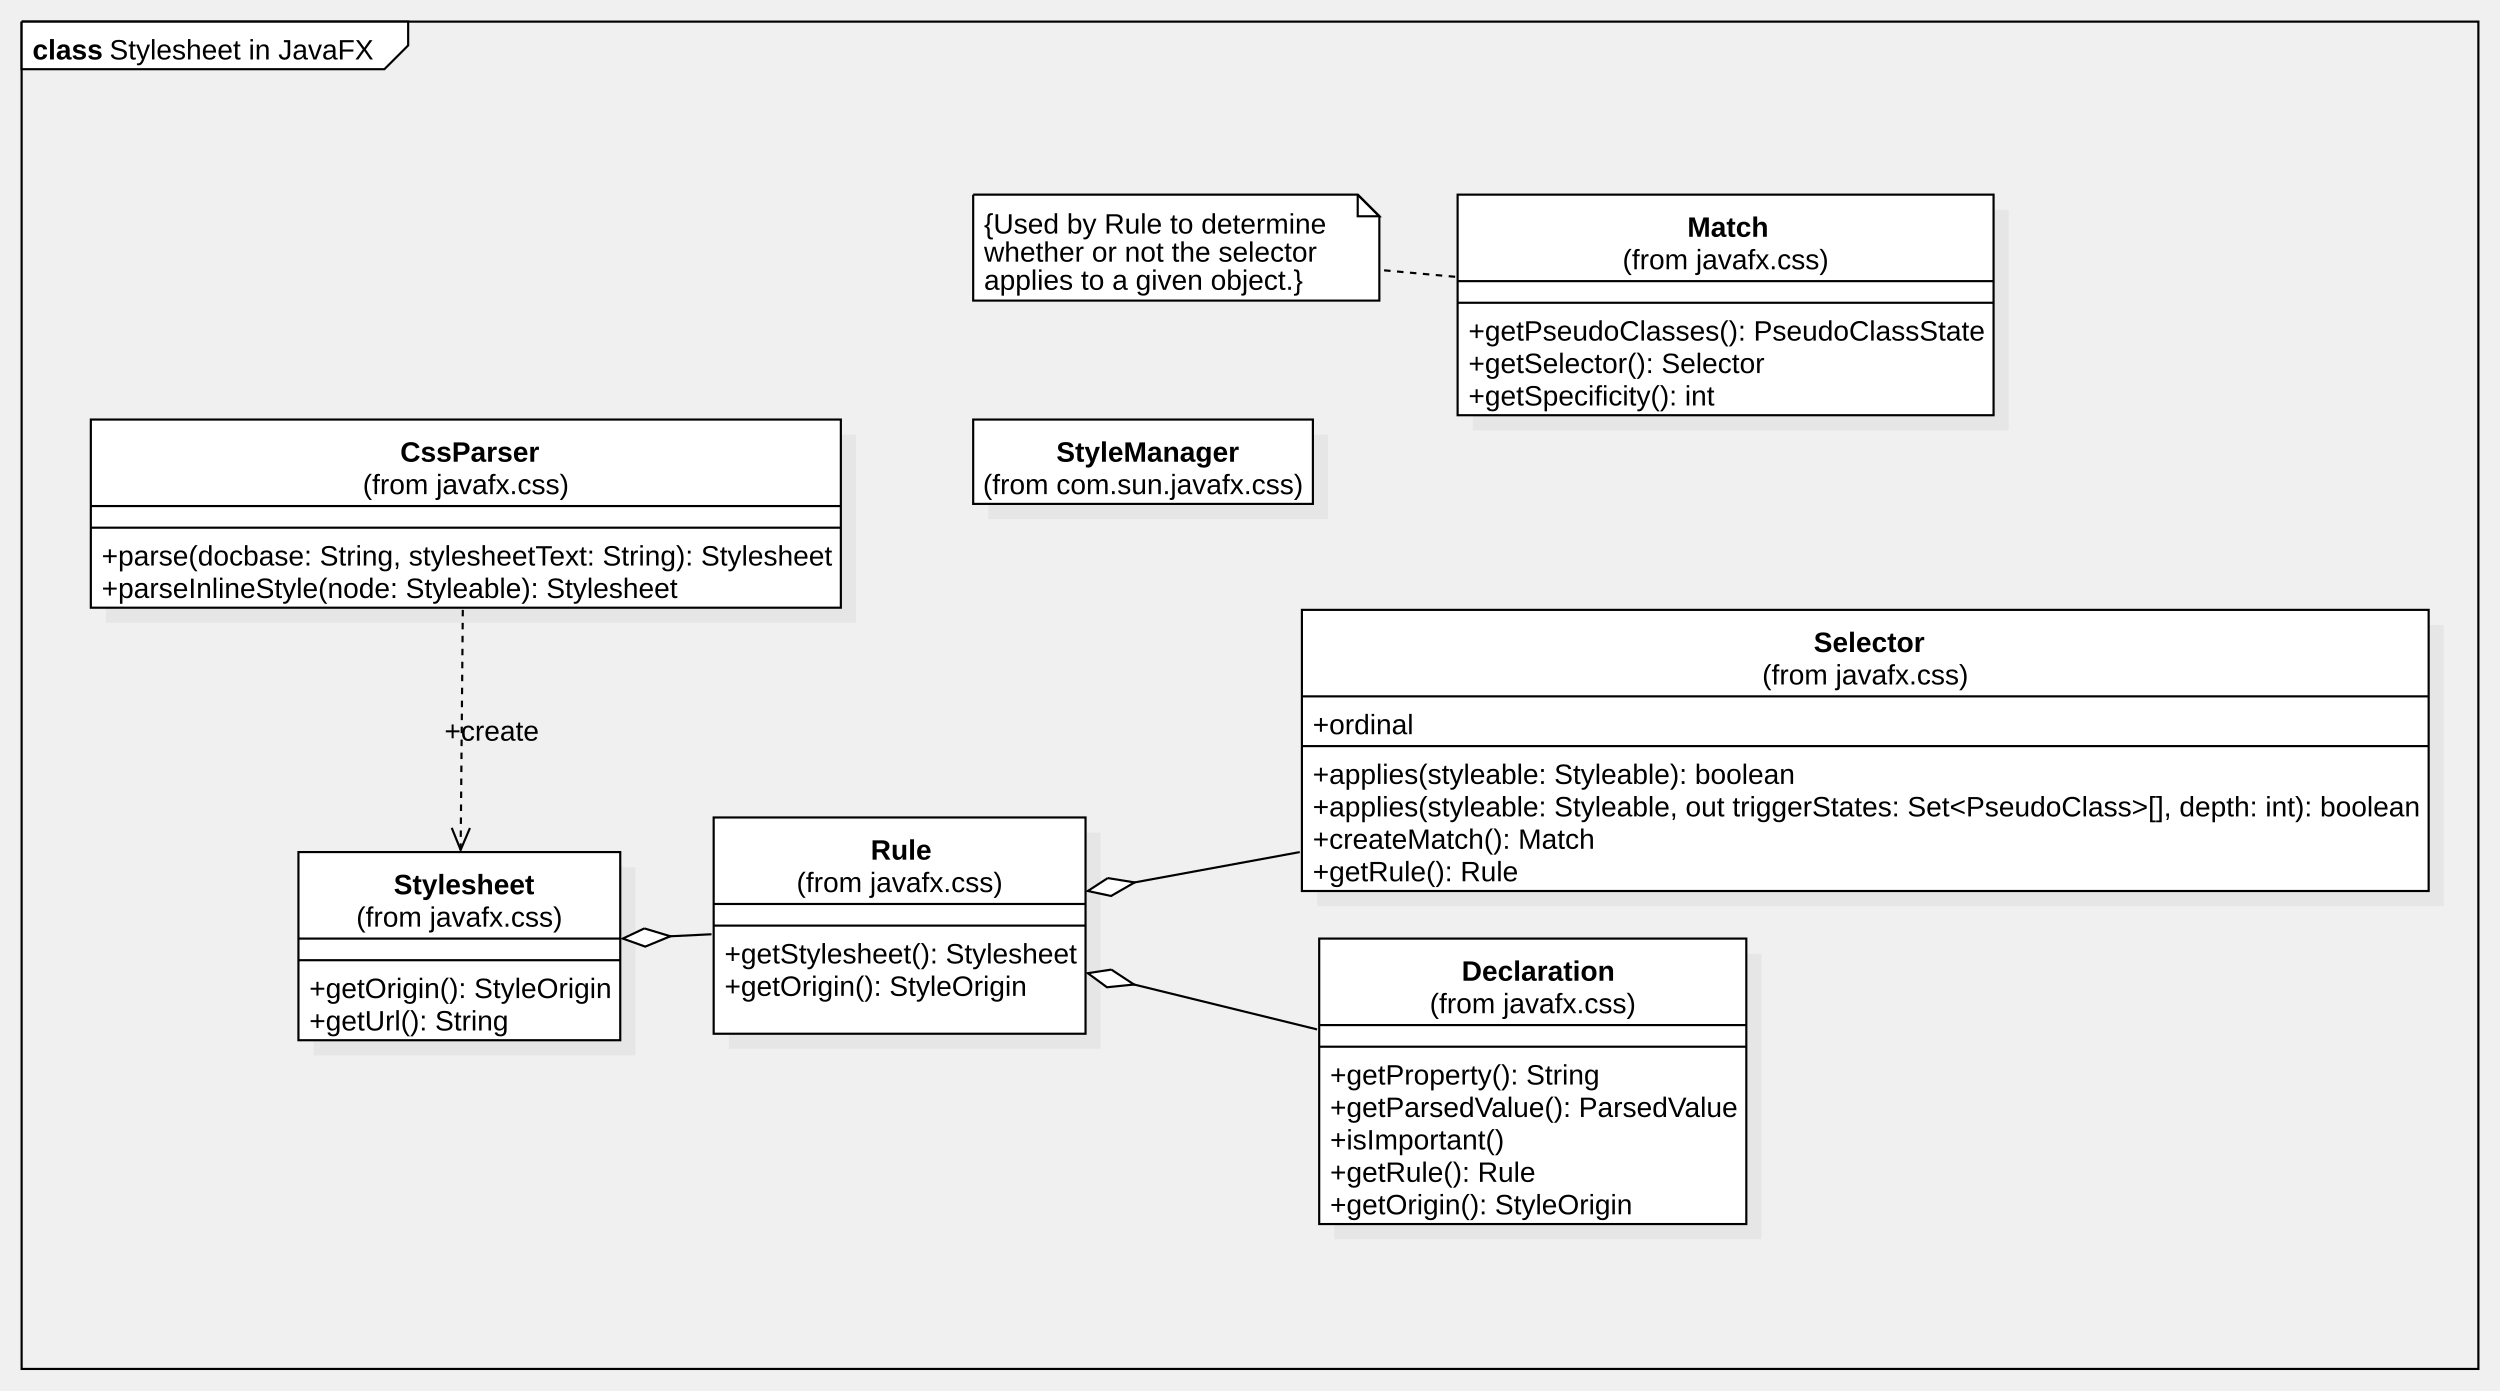
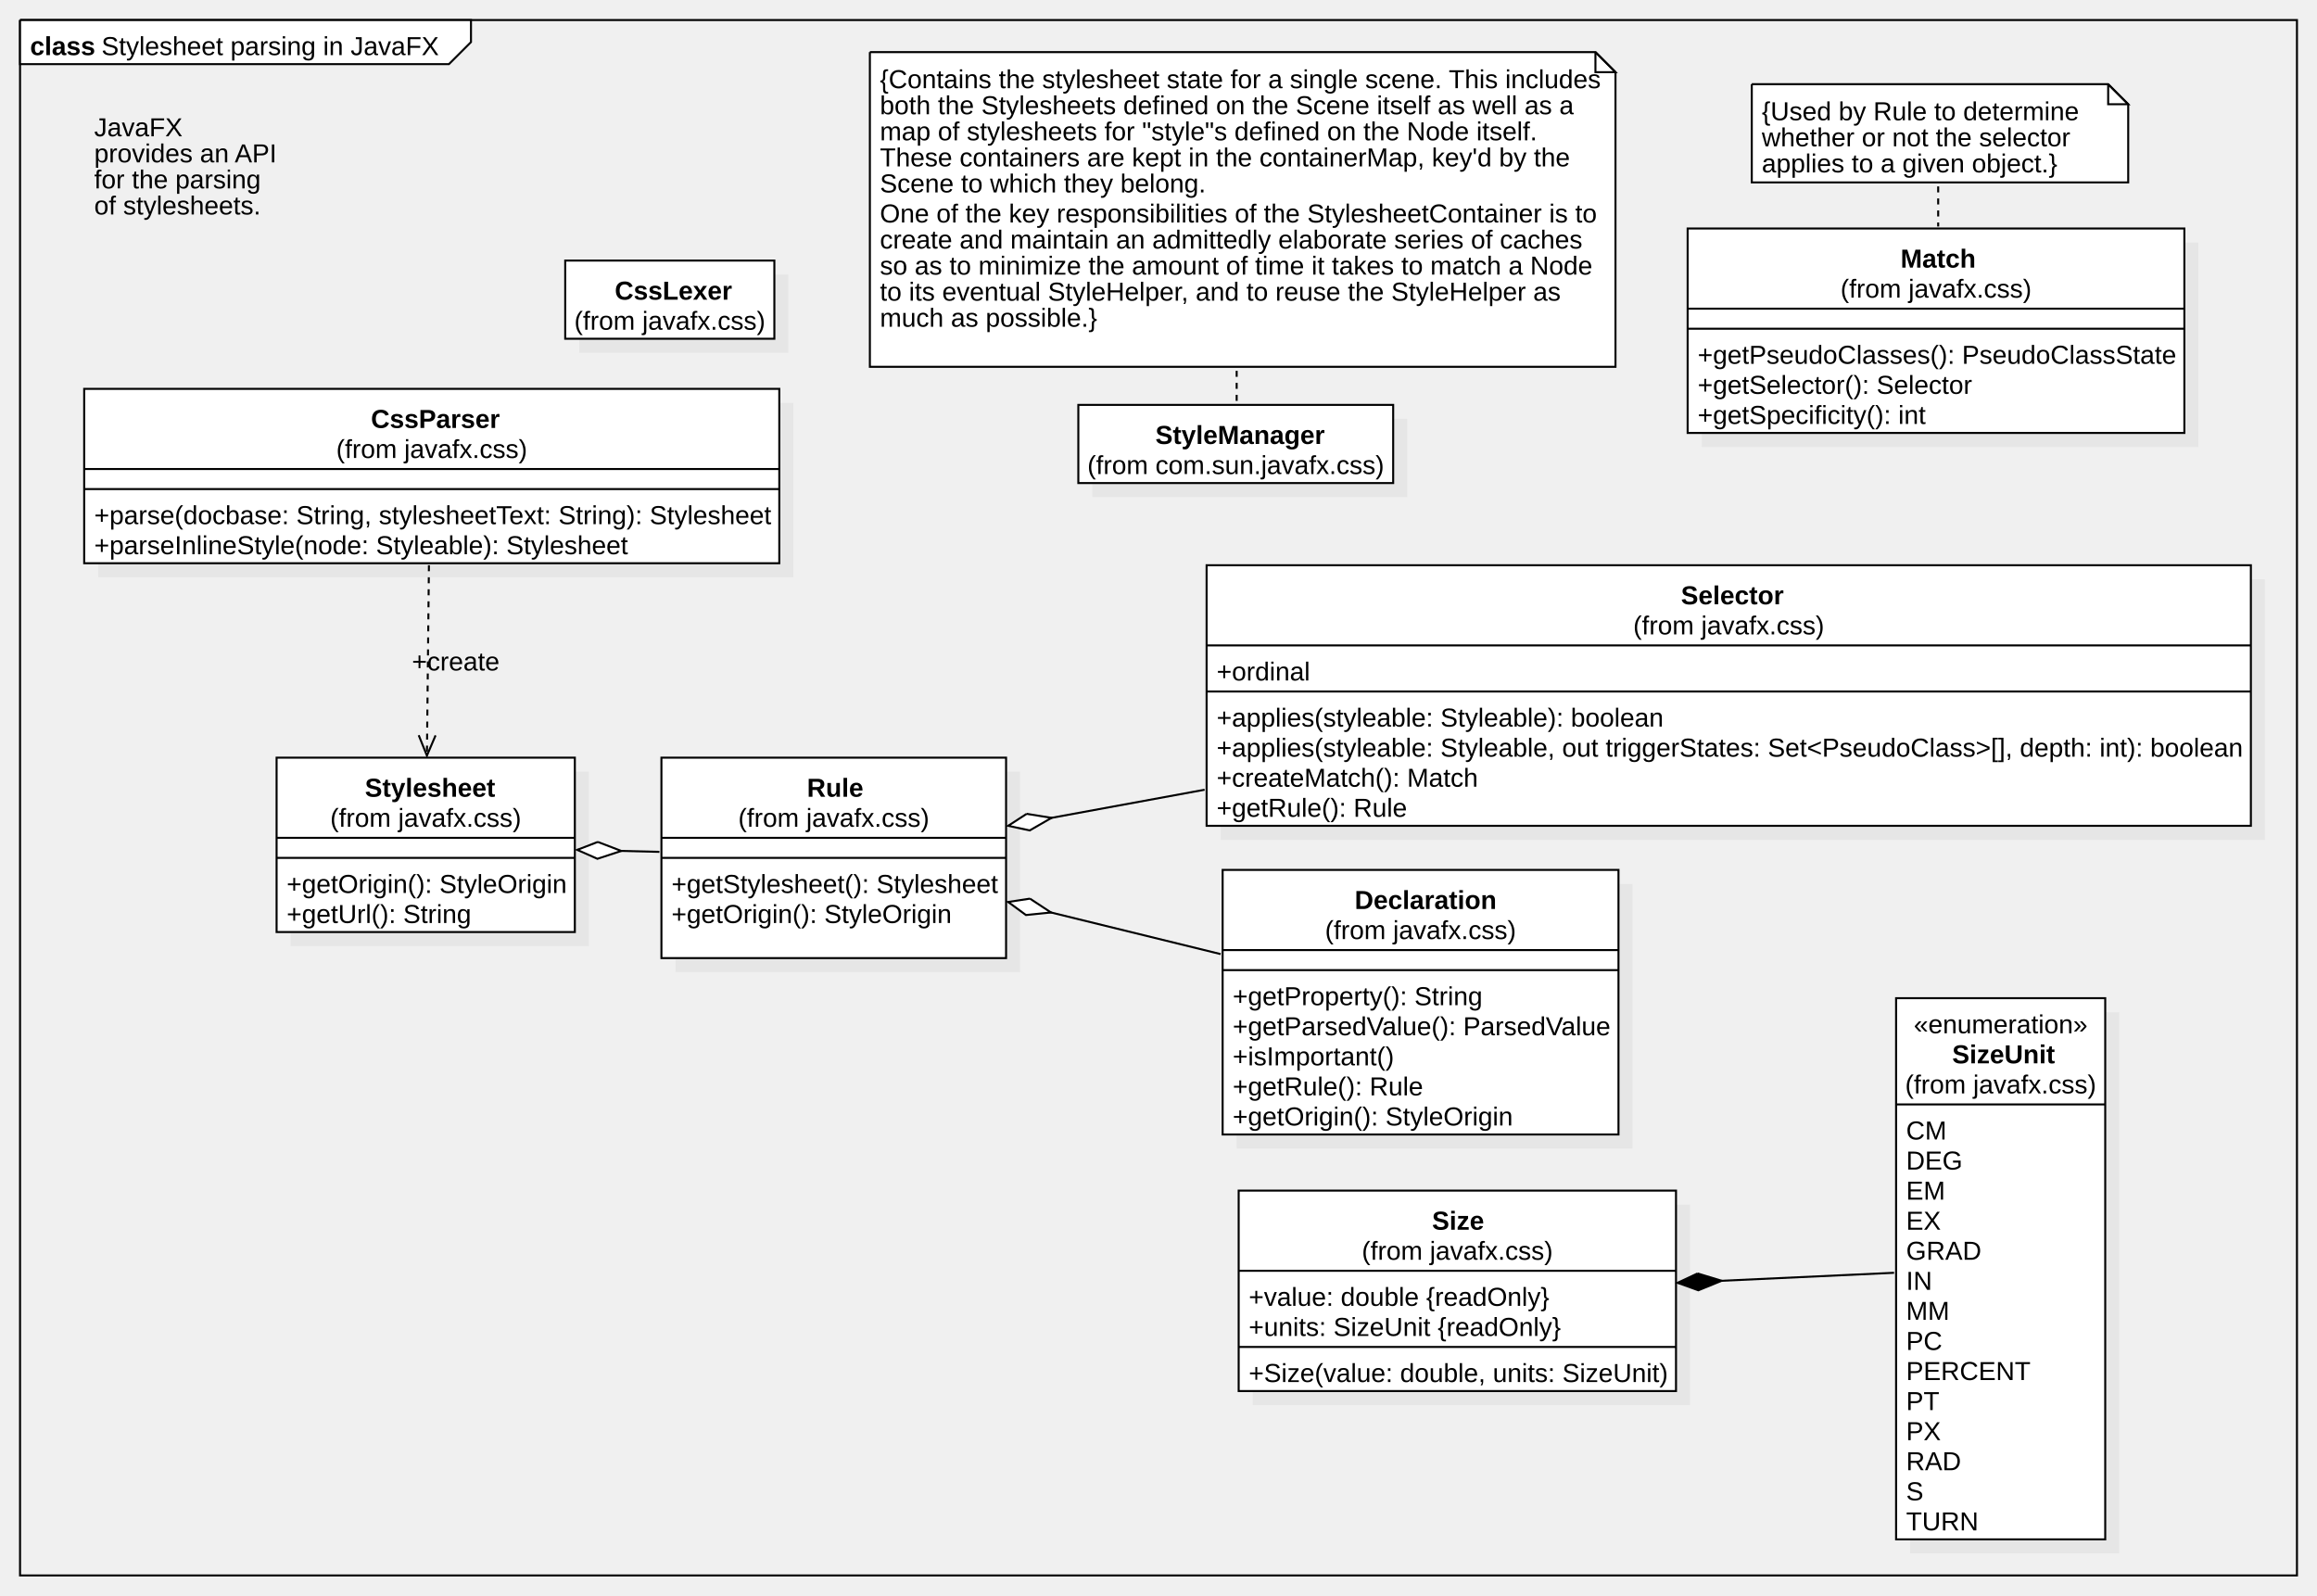
- <svg xmlns="http://www.w3.org/2000/svg" version="1.1" width="1156" height="643">
+ <svg xmlns="http://www.w3.org/2000/svg" version="1.1" width="1156" height="796">
  <defs />
  <g>
    <g transform="translate(-14,-6) scale(1,1)">
-       <path fill="none" stroke="#000000" d="M 24 16 L 1160 16 L 1160 639 L 24 639 L 24 16" stroke-miterlimit="10" />
-     </g>
-     <g transform="translate(-14,-6) scale(1,1)">
-       <path fill="#ffffff" stroke="none" d="M 24 16 L 24 38 L 191.734 38 L 202.734 27 L 202.734 16 L 24 16" />
-     </g>
-     <g transform="translate(-14,-6) scale(1,1)">
-       <path fill="none" stroke="#000000" d="M 24 16 L 24 38 L 191.734 38 L 202.734 27 L 202.734 16 L 24 16 L 24 16" stroke-miterlimit="10" />
-     </g>
-     <g transform="translate(-14,-6) scale(1,1)">
-       <g>
-         <path fill="none" stroke="none" />
-         <text fill="#000000" stroke="none" font-family="Arial" font-size="13px" font-style="normal" font-weight="normal" text-decoration="none" x="64.618" y="33.5">Stylesheet in JavaFX</text>
+       <path fill="none" stroke="#000000" d="M 24 16 L 1160 16 L 1160 792 L 24 792 L 24 16" stroke-miterlimit="10" />
+     </g>
+     <g transform="translate(-14,-6) scale(1,1)">
+       <path fill="#ffffff" stroke="none" d="M 24 16 L 24 38 L 237.983 38 L 248.983 27 L 248.983 16 L 24 16" />
+     </g>
+     <g transform="translate(-14,-6) scale(1,1)">
+       <path fill="none" stroke="#000000" d="M 24 16 L 24 38 L 237.983 38 L 248.983 27 L 248.983 16 L 24 16 L 24 16" stroke-miterlimit="10" />
+     </g>
+     <g transform="translate(-14,-6) scale(1,1)">
+       <g>
+         <path fill="none" stroke="none" />
+         <text fill="#000000" stroke="none" font-family="Arial" font-size="13px" font-style="normal" font-weight="normal" text-decoration="none" x="64.618" y="33.5">Stylesheet parsing in JavaFX</text>
      </g>
    </g>
    <g transform="translate(-14,-6) scale(1,1)">
      <g>
        <path fill="none" stroke="none" />
        <text fill="#000000" stroke="none" font-family="Arial" font-size="13px" font-style="normal" font-weight="bold" text-decoration="none" x="29" y="33.5">class</text>
      </g>
    </g>
    <g transform="translate(-14,-6) scale(1,1)">
-       <rect fill="#C0C0C0" stroke="none" x="159" y="407" width="148.801" height="87" opacity="0.2" />
-     </g>
-     <g transform="translate(-14,-6) scale(1,1)">
-       <rect fill="#ffffff" stroke="none" x="152" y="400" width="148.801" height="87" />
-     </g>
-     <g transform="translate(-14,-6) scale(1,1)">
-       <path fill="none" stroke="#000000" d="M 152 400 L 300.801 400 L 300.801 487 L 152 487 L 152 400 Z Z" stroke-miterlimit="10" />
-     </g>
-     <g transform="translate(-14,-6) scale(1,1)">
-       <path fill="none" stroke="#000000" d="M 152 440 L 300.801 440" stroke-miterlimit="10" />
-     </g>
-     <g transform="translate(-14,-6) scale(1,1)">
-       <path fill="none" stroke="#000000" d="M 152 450 L 300.801 450" stroke-miterlimit="10" />
-     </g>
-     <g transform="translate(-14,-6) scale(1,1)">
-       <g>
-         <path fill="none" stroke="none" />
-         <text fill="#000000" stroke="none" font-family="Arial" font-size="13px" font-style="normal" font-weight="bold" text-decoration="none" x="196.049" y="419.5">Stylesheet</text>
-       </g>
-     </g>
-     <g transform="translate(-14,-6) scale(1,1)">
-       <g>
-         <path fill="none" stroke="none" />
-         <text fill="#000000" stroke="none" font-family="Arial" font-size="13px" font-style="normal" font-weight="normal" text-decoration="none" x="178.729" y="434.5">(from javafx.css)</text>
-       </g>
-     </g>
-     <g transform="translate(-14,-6) scale(1,1)">
-       <g>
-         <path fill="none" stroke="none" />
-         <text fill="#000000" stroke="none" font-family="Arial" font-size="13px" font-style="normal" font-weight="normal" text-decoration="none" x="157" y="467.5">+getOrigin(): StyleOrigin</text>
-       </g>
-     </g>
-     <g transform="translate(-14,-6) scale(1,1)">
-       <g>
-         <path fill="none" stroke="none" />
-         <text fill="#000000" stroke="none" font-family="Arial" font-size="13px" font-style="normal" font-weight="normal" text-decoration="none" x="157" y="482.5">+getUrl(): String</text>
+       <rect fill="#C0C0C0" stroke="none" x="159" y="391" width="148.801" height="87" opacity="0.2" />
+     </g>
+     <g transform="translate(-14,-6) scale(1,1)">
+       <rect fill="#ffffff" stroke="none" x="152" y="384" width="148.801" height="87" />
+     </g>
+     <g transform="translate(-14,-6) scale(1,1)">
+       <path fill="none" stroke="#000000" d="M 152 384 L 300.801 384 L 300.801 471 L 152 471 L 152 384 Z Z" stroke-miterlimit="10" />
+     </g>
+     <g transform="translate(-14,-6) scale(1,1)">
+       <path fill="none" stroke="#000000" d="M 152 424 L 300.801 424" stroke-miterlimit="10" />
+     </g>
+     <g transform="translate(-14,-6) scale(1,1)">
+       <path fill="none" stroke="#000000" d="M 152 434 L 300.801 434" stroke-miterlimit="10" />
+     </g>
+     <g transform="translate(-14,-6) scale(1,1)">
+       <g>
+         <path fill="none" stroke="none" />
+         <text fill="#000000" stroke="none" font-family="Arial" font-size="13px" font-style="normal" font-weight="bold" text-decoration="none" x="196.049" y="403.5">Stylesheet</text>
+       </g>
+     </g>
+     <g transform="translate(-14,-6) scale(1,1)">
+       <g>
+         <path fill="none" stroke="none" />
+         <text fill="#000000" stroke="none" font-family="Arial" font-size="13px" font-style="normal" font-weight="normal" text-decoration="none" x="178.729" y="418.5">(from javafx.css)</text>
+       </g>
+     </g>
+     <g transform="translate(-14,-6) scale(1,1)">
+       <g>
+         <path fill="none" stroke="none" />
+         <text fill="#000000" stroke="none" font-family="Arial" font-size="13px" font-style="normal" font-weight="normal" text-decoration="none" x="157" y="451.5">+getOrigin(): StyleOrigin</text>
+       </g>
+     </g>
+     <g transform="translate(-14,-6) scale(1,1)">
+       <g>
+         <path fill="none" stroke="none" />
+         <text fill="#000000" stroke="none" font-family="Arial" font-size="13px" font-style="normal" font-weight="normal" text-decoration="none" x="157" y="466.5">+getUrl(): String</text>
      </g>
    </g>
    <g transform="translate(-14,-6) scale(1,1)">
      <rect fill="#C0C0C0" stroke="none" x="63" y="207" width="346.81" height="87" opacity="0.2" />
    </g>
    <g transform="translate(-14,-6) scale(1,1)">
      <rect fill="#ffffff" stroke="none" x="56" y="200" width="346.81" height="87" />
    </g>
    <g transform="translate(-14,-6) scale(1,1)">
      <path fill="none" stroke="#000000" d="M 56 200 L 402.81 200 L 402.81 287 L 56 287 L 56 200 Z Z" stroke-miterlimit="10" />
    </g>
    <g transform="translate(-14,-6) scale(1,1)">
      <path fill="none" stroke="#000000" d="M 56 240 L 402.81 240" stroke-miterlimit="10" />
    </g>
    <g transform="translate(-14,-6) scale(1,1)">
      <path fill="none" stroke="#000000" d="M 56 250 L 402.81 250" stroke-miterlimit="10" />
    </g>
    <g transform="translate(-14,-6) scale(1,1)">
      <g>
        <path fill="none" stroke="none" />
        <text fill="#000000" stroke="none" font-family="Arial" font-size="13px" font-style="normal" font-weight="bold" text-decoration="none" x="199.066" y="219.5">CssParser</text>
      </g>
    </g>
    <g transform="translate(-14,-6) scale(1,1)">
      <g>
        <path fill="none" stroke="none" />
        <text fill="#000000" stroke="none" font-family="Arial" font-size="13px" font-style="normal" font-weight="normal" text-decoration="none" x="181.734" y="234.5">(from javafx.css)</text>
      </g>
    </g>
    <g transform="translate(-14,-6) scale(1,1)">
      <g>
        <path fill="none" stroke="none" />
        <text fill="#000000" stroke="none" font-family="Arial" font-size="13px" font-style="normal" font-weight="normal" text-decoration="none" x="61" y="267.5">+parse(docbase: String, stylesheetText: String): Stylesheet</text>
      </g>
    </g>
    <g transform="translate(-14,-6) scale(1,1)">
      <g>
        <path fill="none" stroke="none" />
        <text fill="#000000" stroke="none" font-family="Arial" font-size="13px" font-style="normal" font-weight="normal" text-decoration="none" x="61" y="282.5">+parseInlineStyle(node: Styleable): Stylesheet</text>
      </g>
    </g>
    <g transform="translate(-14,-6) scale(1,1)">
      <rect fill="#C0C0C0" stroke="none" x="351" y="391" width="171.951" height="100" opacity="0.2" />
    </g>
    <g transform="translate(-14,-6) scale(1,1)">
      <rect fill="#ffffff" stroke="none" x="344" y="384" width="171.951" height="100" />
    </g>
    <g transform="translate(-14,-6) scale(1,1)">
      <path fill="none" stroke="#000000" d="M 344 384 L 515.951 384 L 515.951 484 L 344 484 L 344 384 Z Z" stroke-miterlimit="10" />
    </g>
    <g transform="translate(-14,-6) scale(1,1)">
      <path fill="none" stroke="#000000" d="M 344 424 L 515.951 424" stroke-miterlimit="10" />
    </g>
    <g transform="translate(-14,-6) scale(1,1)">
      <path fill="none" stroke="#000000" d="M 344 434 L 515.951 434" stroke-miterlimit="10" />
    </g>
    <g transform="translate(-14,-6) scale(1,1)">
      <g>
        <path fill="none" stroke="none" />
        <text fill="#000000" stroke="none" font-family="Arial" font-size="13px" font-style="normal" font-weight="bold" text-decoration="none" x="416.607" y="403.5">Rule</text>
      </g>
    </g>
    <g transform="translate(-14,-6) scale(1,1)">
      <g>
        <path fill="none" stroke="none" />
        <text fill="#000000" stroke="none" font-family="Arial" font-size="13px" font-style="normal" font-weight="normal" text-decoration="none" x="382.304" y="418.5">(from javafx.css)</text>
      </g>
    </g>
    <g transform="translate(-14,-6) scale(1,1)">
      <g>
        <path fill="none" stroke="none" />
        <text fill="#000000" stroke="none" font-family="Arial" font-size="13px" font-style="normal" font-weight="normal" text-decoration="none" x="349" y="451.5">+getStylesheet(): Stylesheet</text>
      </g>
    </g>
    <g transform="translate(-14,-6) scale(1,1)">
      <g>
        <path fill="none" stroke="none" />
        <text fill="#000000" stroke="none" font-family="Arial" font-size="13px" font-style="normal" font-weight="normal" text-decoration="none" x="349" y="466.5">+getOrigin(): StyleOrigin</text>
      </g>
    </g>
    <g transform="translate(-14,-6) scale(1,1)">
      <rect fill="#C0C0C0" stroke="none" x="623" y="295" width="521.008" height="130" opacity="0.2" />
    </g>
    <g transform="translate(-14,-6) scale(1,1)">
      <rect fill="#ffffff" stroke="none" x="616" y="288" width="521.008" height="130" />
    </g>
    <g transform="translate(-14,-6) scale(1,1)">
      <path fill="none" stroke="#000000" d="M 616 288 L 1137.008 288 L 1137.008 418 L 616 418 L 616 288 Z Z" stroke-miterlimit="10" />
    </g>
    <g transform="translate(-14,-6) scale(1,1)">
      <path fill="none" stroke="#000000" d="M 616 328 L 1137.008 328" stroke-miterlimit="10" />
    </g>
    <g transform="translate(-14,-6) scale(1,1)">
      <path fill="none" stroke="#000000" d="M 616 351 L 1137.008 351" stroke-miterlimit="10" />
    </g>
    <g transform="translate(-14,-6) scale(1,1)">
      <g>
        <path fill="none" stroke="none" />
        <text fill="#000000" stroke="none" font-family="Arial" font-size="13px" font-style="normal" font-weight="bold" text-decoration="none" x="852.659" y="307.5">Selector</text>
      </g>
    </g>
    <g transform="translate(-14,-6) scale(1,1)">
      <g>
        <path fill="none" stroke="none" />
        <text fill="#000000" stroke="none" font-family="Arial" font-size="13px" font-style="normal" font-weight="normal" text-decoration="none" x="828.833" y="322.5">(from javafx.css)</text>
      </g>
    </g>
    <g transform="translate(-14,-6) scale(1,1)">
      <g>
        <path fill="none" stroke="none" />
        <text fill="#000000" stroke="none" font-family="Arial" font-size="13px" font-style="normal" font-weight="normal" text-decoration="none" x="621" y="345.5">+ordinal</text>
      </g>
    </g>
    <g transform="translate(-14,-6) scale(1,1)">
      <g>
        <path fill="none" stroke="none" />
        <text fill="#000000" stroke="none" font-family="Arial" font-size="13px" font-style="normal" font-weight="normal" text-decoration="none" x="621" y="368.5">+applies(styleable: Styleable): boolean</text>
      </g>
    </g>
    <g transform="translate(-14,-6) scale(1,1)">
      <g>
        <path fill="none" stroke="none" />
        <text fill="#000000" stroke="none" font-family="Arial" font-size="13px" font-style="normal" font-weight="normal" text-decoration="none" x="621" y="383.5">+applies(styleable: Styleable, out triggerStates: Set&lt;PseudoClass&gt;[], depth: int): boolean</text>
      </g>
    </g>
    <g transform="translate(-14,-6) scale(1,1)">
      <g>
        <path fill="none" stroke="none" />
        <text fill="#000000" stroke="none" font-family="Arial" font-size="13px" font-style="normal" font-weight="normal" text-decoration="none" x="621" y="398.5">+createMatch(): Match</text>
      </g>
    </g>
    <g transform="translate(-14,-6) scale(1,1)">
      <g>
        <path fill="none" stroke="none" />
        <text fill="#000000" stroke="none" font-family="Arial" font-size="13px" font-style="normal" font-weight="normal" text-decoration="none" x="621" y="413.5">+getRule(): Rule</text>
      </g>
    </g>
    <g transform="translate(-14,-6) scale(1,1)">
      <rect fill="#C0C0C0" stroke="none" x="631" y="447" width="197.494" height="132" opacity="0.2" />
    </g>
    <g transform="translate(-14,-6) scale(1,1)">
      <rect fill="#ffffff" stroke="none" x="624" y="440" width="197.494" height="132" />
    </g>
    <g transform="translate(-14,-6) scale(1,1)">
      <path fill="none" stroke="#000000" d="M 624 440 L 821.494 440 L 821.494 572 L 624 572 L 624 440 Z Z" stroke-miterlimit="10" />
    </g>
    <g transform="translate(-14,-6) scale(1,1)">
      <path fill="none" stroke="#000000" d="M 624 480 L 821.494 480" stroke-miterlimit="10" />
    </g>
    <g transform="translate(-14,-6) scale(1,1)">
      <path fill="none" stroke="#000000" d="M 624 490 L 821.494 490" stroke-miterlimit="10" />
    </g>
    <g transform="translate(-14,-6) scale(1,1)">
      <g>
        <path fill="none" stroke="none" />
        <text fill="#000000" stroke="none" font-family="Arial" font-size="13px" font-style="normal" font-weight="bold" text-decoration="none" x="689.869" y="459.5">Declaration</text>
      </g>
    </g>
    <g transform="translate(-14,-6) scale(1,1)">
      <g>
        <path fill="none" stroke="none" />
        <text fill="#000000" stroke="none" font-family="Arial" font-size="13px" font-style="normal" font-weight="normal" text-decoration="none" x="675.076" y="474.5">(from javafx.css)</text>
      </g>
    </g>
    <g transform="translate(-14,-6) scale(1,1)">
      <g>
        <path fill="none" stroke="none" />
        <text fill="#000000" stroke="none" font-family="Arial" font-size="13px" font-style="normal" font-weight="normal" text-decoration="none" x="629" y="507.5">+getProperty(): String</text>
      </g>
    </g>
    <g transform="translate(-14,-6) scale(1,1)">
      <g>
        <path fill="none" stroke="none" />
        <text fill="#000000" stroke="none" font-family="Arial" font-size="13px" font-style="normal" font-weight="normal" text-decoration="none" x="629" y="522.5">+getParsedValue(): ParsedValue</text>
      </g>
    </g>
    <g transform="translate(-14,-6) scale(1,1)">
      <g>
        <path fill="none" stroke="none" />
        <text fill="#000000" stroke="none" font-family="Arial" font-size="13px" font-style="normal" font-weight="normal" text-decoration="none" x="629" y="537.5">+isImportant()</text>
      </g>
    </g>
    <g transform="translate(-14,-6) scale(1,1)">
      <g>
        <path fill="none" stroke="none" />
        <text fill="#000000" stroke="none" font-family="Arial" font-size="13px" font-style="normal" font-weight="normal" text-decoration="none" x="629" y="552.5">+getRule(): Rule</text>
      </g>
    </g>
    <g transform="translate(-14,-6) scale(1,1)">
      <g>
        <path fill="none" stroke="none" />
        <text fill="#000000" stroke="none" font-family="Arial" font-size="13px" font-style="normal" font-weight="normal" text-decoration="none" x="629" y="567.5">+getOrigin(): StyleOrigin</text>
      </g>
    </g>
    <g transform="translate(-14,-6) scale(1,1)">
      <path fill="none" stroke="#000000" d="M 623 482 L 517 456" stroke-miterlimit="10" />
    </g>
    <g transform="translate(-14,-6) scale(1,1)">
      <path fill="#FFFFFF" stroke="none" d="M 527.873 454.333 L 517 456 L 525.867 462.509 L 538.367 461.241" />
    </g>
    <g transform="translate(-14,-6) scale(1,1)">
      <path fill="none" stroke="#000000" d="M 527.873 454.333 L 517 456 L 525.867 462.509 L 538.367 461.241 L 527.873 454.333" stroke-miterlimit="10" />
    </g>
    <g transform="translate(-14,-6) scale(1,1)">
-       <rect fill="#C0C0C0" stroke="none" x="695" y="103" width="247.824" height="102" opacity="0.2" />
-     </g>
-     <g transform="translate(-14,-6) scale(1,1)">
-       <rect fill="#ffffff" stroke="none" x="688" y="96" width="247.824" height="102" />
-     </g>
-     <g transform="translate(-14,-6) scale(1,1)">
-       <path fill="none" stroke="#000000" d="M 688 96 L 935.824 96 L 935.824 198 L 688 198 L 688 96 Z Z" stroke-miterlimit="10" />
-     </g>
-     <g transform="translate(-14,-6) scale(1,1)">
-       <path fill="none" stroke="#000000" d="M 688 136 L 935.824 136" stroke-miterlimit="10" />
-     </g>
-     <g transform="translate(-14,-6) scale(1,1)">
-       <path fill="none" stroke="#000000" d="M 688 146 L 935.824 146" stroke-miterlimit="10" />
-     </g>
-     <g transform="translate(-14,-6) scale(1,1)">
-       <g>
-         <path fill="none" stroke="none" />
-         <text fill="#000000" stroke="none" font-family="Arial" font-size="13px" font-style="normal" font-weight="bold" text-decoration="none" x="794.212" y="115.5">Match</text>
-       </g>
-     </g>
-     <g transform="translate(-14,-6) scale(1,1)">
-       <g>
-         <path fill="none" stroke="none" />
-         <text fill="#000000" stroke="none" font-family="Arial" font-size="13px" font-style="normal" font-weight="normal" text-decoration="none" x="764.241" y="130.5">(from javafx.css)</text>
-       </g>
-     </g>
-     <g transform="translate(-14,-6) scale(1,1)">
-       <g>
-         <path fill="none" stroke="none" />
-         <text fill="#000000" stroke="none" font-family="Arial" font-size="13px" font-style="normal" font-weight="normal" text-decoration="none" x="693" y="163.5">+getPseudoClasses(): PseudoClassState</text>
-       </g>
-     </g>
-     <g transform="translate(-14,-6) scale(1,1)">
-       <g>
-         <path fill="none" stroke="none" />
-         <text fill="#000000" stroke="none" font-family="Arial" font-size="13px" font-style="normal" font-weight="normal" text-decoration="none" x="693" y="178.5">+getSelector(): Selector</text>
-       </g>
-     </g>
-     <g transform="translate(-14,-6) scale(1,1)">
-       <g>
-         <path fill="none" stroke="none" />
-         <text fill="#000000" stroke="none" font-family="Arial" font-size="13px" font-style="normal" font-weight="normal" text-decoration="none" x="693" y="193.5">+getSpecificity(): int</text>
-       </g>
-     </g>
-     <g transform="translate(-14,-6) scale(1,1)">
-       <path fill="#ffffff" stroke="none" d="M 464 96 L 641.808 96 L 651.808 106 L 651.808 145 L 464 145 L 464 96" />
-     </g>
-     <g transform="translate(-14,-6) scale(1,1)">
-       <path fill="none" stroke="#000000" d="M 464 96 L 641.808 96 L 651.808 106 L 651.808 145 L 464 145 L 464 96 L 464 96" stroke-miterlimit="10" />
-     </g>
-     <g transform="translate(-14,-6) scale(1,1)">
-       <path fill="none" stroke="#000000" d="M 641.808 96 L 641.808 106 L 651.808 106 L 641.808 96" stroke-miterlimit="10" />
-     </g>
-     <g transform="translate(-14,-6) scale(1,1)">
-       <g>
-         <path fill="none" stroke="none" />
-         <text fill="#000000" stroke="none" font-family="Arial" font-size="13px" font-style="normal" font-weight="normal" text-decoration="none" x="469" y="114">{Used by Rule to determine</text>
-         <text fill="#000000" stroke="none" font-family="Arial" font-size="13px" font-style="normal" font-weight="normal" text-decoration="none" x="469" y="127">whether or not the selector</text>
-         <text fill="#000000" stroke="none" font-family="Arial" font-size="13px" font-style="normal" font-weight="normal" text-decoration="none" x="469" y="140">applies to a given object.}</text>
-       </g>
-     </g>
-     <g transform="translate(-14,-6) scale(1,1)">
-       <path fill="none" stroke="#000000" d="M 654 131 L 687 134" stroke-miterlimit="10" stroke-dasharray="3" />
+       <rect fill="#C0C0C0" stroke="none" x="863" y="127" width="247.824" height="102" opacity="0.2" />
+     </g>
+     <g transform="translate(-14,-6) scale(1,1)">
+       <rect fill="#ffffff" stroke="none" x="856" y="120" width="247.824" height="102" />
+     </g>
+     <g transform="translate(-14,-6) scale(1,1)">
+       <path fill="none" stroke="#000000" d="M 856 120 L 1103.824 120 L 1103.824 222 L 856 222 L 856 120 Z Z" stroke-miterlimit="10" />
+     </g>
+     <g transform="translate(-14,-6) scale(1,1)">
+       <path fill="none" stroke="#000000" d="M 856 160 L 1103.824 160" stroke-miterlimit="10" />
+     </g>
+     <g transform="translate(-14,-6) scale(1,1)">
+       <path fill="none" stroke="#000000" d="M 856 170 L 1103.824 170" stroke-miterlimit="10" />
+     </g>
+     <g transform="translate(-14,-6) scale(1,1)">
+       <g>
+         <path fill="none" stroke="none" />
+         <text fill="#000000" stroke="none" font-family="Arial" font-size="13px" font-style="normal" font-weight="bold" text-decoration="none" x="962.212" y="139.5">Match</text>
+       </g>
+     </g>
+     <g transform="translate(-14,-6) scale(1,1)">
+       <g>
+         <path fill="none" stroke="none" />
+         <text fill="#000000" stroke="none" font-family="Arial" font-size="13px" font-style="normal" font-weight="normal" text-decoration="none" x="932.241" y="154.5">(from javafx.css)</text>
+       </g>
+     </g>
+     <g transform="translate(-14,-6) scale(1,1)">
+       <g>
+         <path fill="none" stroke="none" />
+         <text fill="#000000" stroke="none" font-family="Arial" font-size="13px" font-style="normal" font-weight="normal" text-decoration="none" x="861" y="187.5">+getPseudoClasses(): PseudoClassState</text>
+       </g>
+     </g>
+     <g transform="translate(-14,-6) scale(1,1)">
+       <g>
+         <path fill="none" stroke="none" />
+         <text fill="#000000" stroke="none" font-family="Arial" font-size="13px" font-style="normal" font-weight="normal" text-decoration="none" x="861" y="202.5">+getSelector(): Selector</text>
+       </g>
+     </g>
+     <g transform="translate(-14,-6) scale(1,1)">
+       <g>
+         <path fill="none" stroke="none" />
+         <text fill="#000000" stroke="none" font-family="Arial" font-size="13px" font-style="normal" font-weight="normal" text-decoration="none" x="861" y="217.5">+getSpecificity(): int</text>
+       </g>
+     </g>
+     <g transform="translate(-14,-6) scale(1,1)">
+       <path fill="#ffffff" stroke="none" d="M 888 48 L 1065.808 48 L 1075.808 58 L 1075.808 97 L 888 97 L 888 48" />
+     </g>
+     <g transform="translate(-14,-6) scale(1,1)">
+       <path fill="none" stroke="#000000" d="M 888 48 L 1065.808 48 L 1075.808 58 L 1075.808 97 L 888 97 L 888 48 L 888 48" stroke-miterlimit="10" />
+     </g>
+     <g transform="translate(-14,-6) scale(1,1)">
+       <path fill="none" stroke="#000000" d="M 1065.808 48 L 1065.808 58 L 1075.808 58 L 1065.808 48" stroke-miterlimit="10" />
+     </g>
+     <g transform="translate(-14,-6) scale(1,1)">
+       <g>
+         <path fill="none" stroke="none" />
+         <text fill="#000000" stroke="none" font-family="Arial" font-size="13px" font-style="normal" font-weight="normal" text-decoration="none" x="893" y="66">{Used by Rule to determine</text>
+         <text fill="#000000" stroke="none" font-family="Arial" font-size="13px" font-style="normal" font-weight="normal" text-decoration="none" x="893" y="79">whether or not the selector</text>
+         <text fill="#000000" stroke="none" font-family="Arial" font-size="13px" font-style="normal" font-weight="normal" text-decoration="none" x="893" y="92">applies to a given object.}</text>
+       </g>
+     </g>
+     <g transform="translate(-14,-6) scale(1,1)">
+       <path fill="none" stroke="#000000" d="M 981 99 L 981 119" stroke-miterlimit="10" stroke-dasharray="3" />
    </g>
    <g transform="translate(-14,-6) scale(1,1)">
      <path fill="none" stroke="#000000" d="M 615 400 L 517 418" stroke-miterlimit="10" />
    </g>
    <g transform="translate(-14,-6) scale(1,1)">
      <path fill="#FFFFFF" stroke="none" d="M 526.235 412.024 L 517 418 L 527.756 420.304 L 538.638 414.026" />
    </g>
    <g transform="translate(-14,-6) scale(1,1)">
      <path fill="none" stroke="#000000" d="M 526.235 412.024 L 517 418 L 527.756 420.304 L 538.638 414.026 L 526.235 412.024" stroke-miterlimit="10" />
    </g>
    <g transform="translate(-14,-6) scale(1,1)">
-       <path fill="none" stroke="#000000" d="M 343 438 L 302 440" stroke-miterlimit="10" />
-     </g>
-     <g transform="translate(-14,-6) scale(1,1)">
-       <path fill="#FFFFFF" stroke="none" d="M 311.946 435.3 L 302 440 L 312.356 443.709 L 323.974 438.928" />
-     </g>
-     <g transform="translate(-14,-6) scale(1,1)">
-       <path fill="none" stroke="#000000" d="M 311.946 435.3 L 302 440 L 312.356 443.709 L 323.974 438.928 L 311.946 435.3" stroke-miterlimit="10" />
-     </g>
-     <g transform="translate(-14,-6) scale(1,1)">
-       <path fill="none" stroke="#000000" d="M 228 288 L 227 399" stroke-miterlimit="10" stroke-dasharray="3" />
-     </g>
-     <g transform="translate(-14,-6) scale(1,1)">
-       <path fill="none" stroke="#000000" d="M 222.882 388.8 L 227 399 L 231.301 388.876" stroke-miterlimit="10" />
-     </g>
-     <g transform="translate(-14,-6) scale(1,1)">
-       <g>
-         <path fill="none" stroke="none" />
-         <text fill="#000000" stroke="none" font-family="Arial" font-size="13px" font-style="normal" font-weight="normal" text-decoration="none" x="219.5" y="348.5">+create</text>
-       </g>
-     </g>
-     <g transform="translate(-14,-6) scale(1,1)">
-       <rect fill="#C0C0C0" stroke="none" x="471" y="207" width="157.084" height="39" opacity="0.2" />
-     </g>
-     <g transform="translate(-14,-6) scale(1,1)">
-       <rect fill="#ffffff" stroke="none" x="464" y="200" width="157.084" height="39" />
-     </g>
-     <g transform="translate(-14,-6) scale(1,1)">
-       <path fill="none" stroke="#000000" d="M 464 200 L 621.084 200 L 621.084 239 L 464 239 L 464 200 Z Z" stroke-miterlimit="10" />
-     </g>
-     <g transform="translate(-14,-6) scale(1,1)">
-       <g>
-         <path fill="none" stroke="none" />
-         <text fill="#000000" stroke="none" font-family="Arial" font-size="13px" font-style="normal" font-weight="bold" text-decoration="none" x="502.438" y="219.5">StyleManager</text>
-       </g>
-     </g>
-     <g transform="translate(-14,-6) scale(1,1)">
-       <g>
-         <path fill="none" stroke="none" />
-         <text fill="#000000" stroke="none" font-family="Arial" font-size="13px" font-style="normal" font-weight="normal" text-decoration="none" x="468.5" y="234.5">(from com.sun.javafx.css)</text>
+       <path fill="none" stroke="#000000" d="M 343 431 L 302 430" stroke-miterlimit="10" />
+     </g>
+     <g transform="translate(-14,-6) scale(1,1)">
+       <path fill="#FFFFFF" stroke="none" d="M 312.262 426.04 L 302 430 L 312.057 434.456 L 323.993 430.536" />
+     </g>
+     <g transform="translate(-14,-6) scale(1,1)">
+       <path fill="none" stroke="#000000" d="M 312.262 426.04 L 302 430 L 312.057 434.456 L 323.993 430.536 L 312.262 426.04" stroke-miterlimit="10" />
+     </g>
+     <g transform="translate(-14,-6) scale(1,1)">
+       <path fill="none" stroke="#000000" d="M 228 288 L 227 383" stroke-miterlimit="10" stroke-dasharray="3" />
+     </g>
+     <g transform="translate(-14,-6) scale(1,1)">
+       <path fill="none" stroke="#000000" d="M 222.898 372.794 L 227 383 L 231.316 372.882" stroke-miterlimit="10" />
+     </g>
+     <g transform="translate(-14,-6) scale(1,1)">
+       <g>
+         <path fill="none" stroke="none" />
+         <text fill="#000000" stroke="none" font-family="Arial" font-size="13px" font-style="normal" font-weight="normal" text-decoration="none" x="219.5" y="340.5">+create</text>
+       </g>
+     </g>
+     <g transform="translate(-14,-6) scale(1,1)">
+       <rect fill="#C0C0C0" stroke="none" x="559" y="215" width="157.084" height="39" opacity="0.2" />
+     </g>
+     <g transform="translate(-14,-6) scale(1,1)">
+       <rect fill="#ffffff" stroke="none" x="552" y="208" width="157.084" height="39" />
+     </g>
+     <g transform="translate(-14,-6) scale(1,1)">
+       <path fill="none" stroke="#000000" d="M 552 208 L 709.084 208 L 709.084 247 L 552 247 L 552 208 Z Z" stroke-miterlimit="10" />
+     </g>
+     <g transform="translate(-14,-6) scale(1,1)">
+       <g>
+         <path fill="none" stroke="none" />
+         <text fill="#000000" stroke="none" font-family="Arial" font-size="13px" font-style="normal" font-weight="bold" text-decoration="none" x="590.438" y="227.5">StyleManager</text>
+       </g>
+     </g>
+     <g transform="translate(-14,-6) scale(1,1)">
+       <g>
+         <path fill="none" stroke="none" />
+         <text fill="#000000" stroke="none" font-family="Arial" font-size="13px" font-style="normal" font-weight="normal" text-decoration="none" x="556.5" y="242.5">(from com.sun.javafx.css)</text>
+       </g>
+     </g>
+     <g transform="translate(-14,-6) scale(1,1)">
+       <path fill="#ffffff" stroke="none" d="M 448 32 L 810 32 L 820 42 L 820 189 L 448 189 L 448 32" />
+     </g>
+     <g transform="translate(-14,-6) scale(1,1)">
+       <path fill="none" stroke="#000000" d="M 448 32 L 810 32 L 820 42 L 820 189 L 448 189 L 448 32 L 448 32" stroke-miterlimit="10" />
+     </g>
+     <g transform="translate(-14,-6) scale(1,1)">
+       <path fill="none" stroke="#000000" d="M 810 32 L 810 42 L 820 42 L 810 32" stroke-miterlimit="10" />
+     </g>
+     <g transform="translate(-14,-6) scale(1,1)">
+       <g>
+         <path fill="none" stroke="none" />
+         <text fill="#000000" stroke="none" font-family="Arial" font-size="13px" font-style="normal" font-weight="normal" text-decoration="none" x="453" y="50">{Contains the stylesheet state for a single scene. This includes</text>
+         <text fill="#000000" stroke="none" font-family="Arial" font-size="13px" font-style="normal" font-weight="normal" text-decoration="none" x="453" y="63">both the Stylesheets defined on the Scene itself as well as a</text>
+         <text fill="#000000" stroke="none" font-family="Arial" font-size="13px" font-style="normal" font-weight="normal" text-decoration="none" x="453" y="76">map of stylesheets for "style"s defined on the Node itself.</text>
+         <text fill="#000000" stroke="none" font-family="Arial" font-size="13px" font-style="normal" font-weight="normal" text-decoration="none" x="453" y="89">These containers are kept in the containerMap, key'd by the</text>
+         <text fill="#000000" stroke="none" font-family="Arial" font-size="13px" font-style="normal" font-weight="normal" text-decoration="none" x="453" y="102">Scene to which they belong. </text>
+       </g>
+     </g>
+     <g transform="translate(-14,-6) scale(1,1)">
+       <g>
+         <path fill="none" stroke="none" />
+         <text fill="#000000" stroke="none" font-family="Arial" font-size="13px" font-style="normal" font-weight="normal" text-decoration="none" x="453" y="117">One of the key responsibilities of the StylesheetContainer is to</text>
+         <text fill="#000000" stroke="none" font-family="Arial" font-size="13px" font-style="normal" font-weight="normal" text-decoration="none" x="453" y="130">create and maintain an admittedly elaborate series of caches</text>
+         <text fill="#000000" stroke="none" font-family="Arial" font-size="13px" font-style="normal" font-weight="normal" text-decoration="none" x="453" y="143">so as to minimize the amount of time it takes to match a Node</text>
+         <text fill="#000000" stroke="none" font-family="Arial" font-size="13px" font-style="normal" font-weight="normal" text-decoration="none" x="453" y="156">to its eventual StyleHelper, and to reuse the StyleHelper as</text>
+         <text fill="#000000" stroke="none" font-family="Arial" font-size="13px" font-style="normal" font-weight="normal" text-decoration="none" x="453" y="169">much as possible.}</text>
+       </g>
+     </g>
+     <g transform="translate(-14,-6) scale(1,1)">
+       <path fill="none" stroke="#000000" d="M 631 191 L 631 207" stroke-miterlimit="10" stroke-dasharray="3" />
+     </g>
+     <g transform="translate(-14,-6) scale(1,1)">
+       <rect fill="#C0C0C0" stroke="none" x="303" y="143" width="104.342" height="39" opacity="0.2" />
+     </g>
+     <g transform="translate(-14,-6) scale(1,1)">
+       <rect fill="#ffffff" stroke="none" x="296" y="136" width="104.342" height="39" />
+     </g>
+     <g transform="translate(-14,-6) scale(1,1)">
+       <path fill="none" stroke="#000000" d="M 296 136 L 400.342 136 L 400.342 175 L 296 175 L 296 136 Z Z" stroke-miterlimit="10" />
+     </g>
+     <g transform="translate(-14,-6) scale(1,1)">
+       <g>
+         <path fill="none" stroke="none" />
+         <text fill="#000000" stroke="none" font-family="Arial" font-size="13px" font-style="normal" font-weight="bold" text-decoration="none" x="320.717" y="155.5">CssLexer</text>
+       </g>
+     </g>
+     <g transform="translate(-14,-6) scale(1,1)">
+       <g>
+         <path fill="none" stroke="none" />
+         <text fill="#000000" stroke="none" font-family="Arial" font-size="13px" font-style="normal" font-weight="normal" text-decoration="none" x="300.5" y="170.5">(from javafx.css)</text>
+       </g>
+     </g>
+     <g transform="translate(-14,-6) scale(1,1)">
+       <rect fill="#C0C0C0" stroke="none" x="639" y="607" width="218.193" height="100" opacity="0.2" />
+     </g>
+     <g transform="translate(-14,-6) scale(1,1)">
+       <rect fill="#ffffff" stroke="none" x="632" y="600" width="218.193" height="100" />
+     </g>
+     <g transform="translate(-14,-6) scale(1,1)">
+       <path fill="none" stroke="#000000" d="M 632 600 L 850.193 600 L 850.193 700 L 632 700 L 632 600 Z Z" stroke-miterlimit="10" />
+     </g>
+     <g transform="translate(-14,-6) scale(1,1)">
+       <path fill="none" stroke="#000000" d="M 632 640 L 850.193 640" stroke-miterlimit="10" />
+     </g>
+     <g transform="translate(-14,-6) scale(1,1)">
+       <path fill="none" stroke="#000000" d="M 632 678 L 850.193 678" stroke-miterlimit="10" />
+     </g>
+     <g transform="translate(-14,-6) scale(1,1)">
+       <g>
+         <path fill="none" stroke="none" />
+         <text fill="#000000" stroke="none" font-family="Arial" font-size="13px" font-style="normal" font-weight="bold" text-decoration="none" x="728.452" y="619.5">Size</text>
+       </g>
+     </g>
+     <g transform="translate(-14,-6) scale(1,1)">
+       <g>
+         <path fill="none" stroke="none" />
+         <text fill="#000000" stroke="none" font-family="Arial" font-size="13px" font-style="normal" font-weight="normal" text-decoration="none" x="693.426" y="634.5">(from javafx.css)</text>
+       </g>
+     </g>
+     <g transform="translate(-14,-6) scale(1,1)">
+       <g>
+         <path fill="none" stroke="none" />
+         <text fill="#000000" stroke="none" font-family="Arial" font-size="13px" font-style="normal" font-weight="normal" text-decoration="none" x="637" y="657.5">+value: double {readOnly}</text>
+       </g>
+     </g>
+     <g transform="translate(-14,-6) scale(1,1)">
+       <g>
+         <path fill="none" stroke="none" />
+         <text fill="#000000" stroke="none" font-family="Arial" font-size="13px" font-style="normal" font-weight="normal" text-decoration="none" x="637" y="672.5">+units: SizeUnit {readOnly}</text>
+       </g>
+     </g>
+     <g transform="translate(-14,-6) scale(1,1)">
+       <g>
+         <path fill="none" stroke="none" />
+         <text fill="#000000" stroke="none" font-family="Arial" font-size="13px" font-style="normal" font-weight="normal" text-decoration="none" x="637" y="695.5">+Size(value: double, units: SizeUnit)</text>
+       </g>
+     </g>
+     <g transform="translate(-14,-6) scale(1,1)">
+       <rect fill="#C0C0C0" stroke="none" x="967" y="511" width="104.342" height="270" opacity="0.2" />
+     </g>
+     <g transform="translate(-14,-6) scale(1,1)">
+       <rect fill="#ffffff" stroke="none" x="960" y="504" width="104.342" height="270" />
+     </g>
+     <g transform="translate(-14,-6) scale(1,1)">
+       <path fill="none" stroke="#000000" d="M 960 504 L 1064.342 504 L 1064.342 774 L 960 774 L 960 504 Z Z" stroke-miterlimit="10" />
+     </g>
+     <g transform="translate(-14,-6) scale(1,1)">
+       <path fill="none" stroke="#000000" d="M 960 557 L 1064.342 557" stroke-miterlimit="10" />
+     </g>
+     <g transform="translate(-14,-6) scale(1,1)">
+       <g>
+         <path fill="none" stroke="none" />
+         <text fill="#000000" stroke="none" font-family="Arial" font-size="13px" font-style="normal" font-weight="normal" text-decoration="none" x="968.807" y="521.5">«enumeration»</text>
+       </g>
+     </g>
+     <g transform="translate(-14,-6) scale(1,1)">
+       <g>
+         <path fill="none" stroke="none" />
+         <text fill="#000000" stroke="none" font-family="Arial" font-size="13px" font-style="normal" font-weight="bold" text-decoration="none" x="987.967" y="536.5">SizeUnit</text>
+       </g>
+     </g>
+     <g transform="translate(-14,-6) scale(1,1)">
+       <g>
+         <path fill="none" stroke="none" />
+         <text fill="#000000" stroke="none" font-family="Arial" font-size="13px" font-style="normal" font-weight="normal" text-decoration="none" x="964.5" y="551.5">(from javafx.css)</text>
+       </g>
+     </g>
+     <g transform="translate(-14,-6) scale(1,1)">
+       <g>
+         <path fill="none" stroke="none" />
+         <text fill="#000000" stroke="none" font-family="Arial" font-size="13px" font-style="normal" font-weight="normal" text-decoration="none" x="965" y="574.5">CM</text>
+       </g>
+     </g>
+     <g transform="translate(-14,-6) scale(1,1)">
+       <g>
+         <path fill="none" stroke="none" />
+         <text fill="#000000" stroke="none" font-family="Arial" font-size="13px" font-style="normal" font-weight="normal" text-decoration="none" x="965" y="589.5">DEG</text>
+       </g>
+     </g>
+     <g transform="translate(-14,-6) scale(1,1)">
+       <g>
+         <path fill="none" stroke="none" />
+         <text fill="#000000" stroke="none" font-family="Arial" font-size="13px" font-style="normal" font-weight="normal" text-decoration="none" x="965" y="604.5">EM</text>
+       </g>
+     </g>
+     <g transform="translate(-14,-6) scale(1,1)">
+       <g>
+         <path fill="none" stroke="none" />
+         <text fill="#000000" stroke="none" font-family="Arial" font-size="13px" font-style="normal" font-weight="normal" text-decoration="none" x="965" y="619.5">EX</text>
+       </g>
+     </g>
+     <g transform="translate(-14,-6) scale(1,1)">
+       <g>
+         <path fill="none" stroke="none" />
+         <text fill="#000000" stroke="none" font-family="Arial" font-size="13px" font-style="normal" font-weight="normal" text-decoration="none" x="965" y="634.5">GRAD</text>
+       </g>
+     </g>
+     <g transform="translate(-14,-6) scale(1,1)">
+       <g>
+         <path fill="none" stroke="none" />
+         <text fill="#000000" stroke="none" font-family="Arial" font-size="13px" font-style="normal" font-weight="normal" text-decoration="none" x="965" y="649.5">IN</text>
+       </g>
+     </g>
+     <g transform="translate(-14,-6) scale(1,1)">
+       <g>
+         <path fill="none" stroke="none" />
+         <text fill="#000000" stroke="none" font-family="Arial" font-size="13px" font-style="normal" font-weight="normal" text-decoration="none" x="965" y="664.5">MM</text>
+       </g>
+     </g>
+     <g transform="translate(-14,-6) scale(1,1)">
+       <g>
+         <path fill="none" stroke="none" />
+         <text fill="#000000" stroke="none" font-family="Arial" font-size="13px" font-style="normal" font-weight="normal" text-decoration="none" x="965" y="679.5">PC</text>
+       </g>
+     </g>
+     <g transform="translate(-14,-6) scale(1,1)">
+       <g>
+         <path fill="none" stroke="none" />
+         <text fill="#000000" stroke="none" font-family="Arial" font-size="13px" font-style="normal" font-weight="normal" text-decoration="none" x="965" y="694.5">PERCENT</text>
+       </g>
+     </g>
+     <g transform="translate(-14,-6) scale(1,1)">
+       <g>
+         <path fill="none" stroke="none" />
+         <text fill="#000000" stroke="none" font-family="Arial" font-size="13px" font-style="normal" font-weight="normal" text-decoration="none" x="965" y="709.5">PT</text>
+       </g>
+     </g>
+     <g transform="translate(-14,-6) scale(1,1)">
+       <g>
+         <path fill="none" stroke="none" />
+         <text fill="#000000" stroke="none" font-family="Arial" font-size="13px" font-style="normal" font-weight="normal" text-decoration="none" x="965" y="724.5">PX</text>
+       </g>
+     </g>
+     <g transform="translate(-14,-6) scale(1,1)">
+       <g>
+         <path fill="none" stroke="none" />
+         <text fill="#000000" stroke="none" font-family="Arial" font-size="13px" font-style="normal" font-weight="normal" text-decoration="none" x="965" y="739.5">RAD</text>
+       </g>
+     </g>
+     <g transform="translate(-14,-6) scale(1,1)">
+       <g>
+         <path fill="none" stroke="none" />
+         <text fill="#000000" stroke="none" font-family="Arial" font-size="13px" font-style="normal" font-weight="normal" text-decoration="none" x="965" y="754.5">S</text>
+       </g>
+     </g>
+     <g transform="translate(-14,-6) scale(1,1)">
+       <g>
+         <path fill="none" stroke="none" />
+         <text fill="#000000" stroke="none" font-family="Arial" font-size="13px" font-style="normal" font-weight="normal" text-decoration="none" x="965" y="769.5">TURN</text>
+       </g>
+     </g>
+     <g transform="translate(-14,-6) scale(1,1)">
+       <path fill="none" stroke="#000000" d="M 959 641 L 851 646" stroke-miterlimit="10" />
+     </g>
+     <g transform="translate(-14,-6) scale(1,1)">
+       <path fill="#000000" stroke="none" d="M 860.957 641.325 L 851 646 L 861.346 649.735 L 872.976 644.983" />
+     </g>
+     <g transform="translate(-14,-6) scale(1,1)">
+       <path fill="none" stroke="#000000" d="M 860.957 641.325 L 851 646 L 861.346 649.735 L 872.976 644.983 L 860.957 641.325" stroke-miterlimit="10" />
+     </g>
+     <g transform="translate(-14,-6) scale(1,1)">
+       <g>
+         <path fill="none" stroke="none" />
+         <text fill="#000000" stroke="none" font-family="Arial" font-size="13px" font-style="normal" font-weight="normal" text-decoration="none" x="61" y="74">JavaFX</text>
+         <text fill="#000000" stroke="none" font-family="Arial" font-size="13px" font-style="normal" font-weight="normal" text-decoration="none" x="61" y="87">provides an API</text>
+         <text fill="#000000" stroke="none" font-family="Arial" font-size="13px" font-style="normal" font-weight="normal" text-decoration="none" x="61" y="100">for the parsing</text>
+         <text fill="#000000" stroke="none" font-family="Arial" font-size="13px" font-style="normal" font-weight="normal" text-decoration="none" x="61" y="113">of stylesheets.</text>
      </g>
    </g>
  </g>
</svg>
